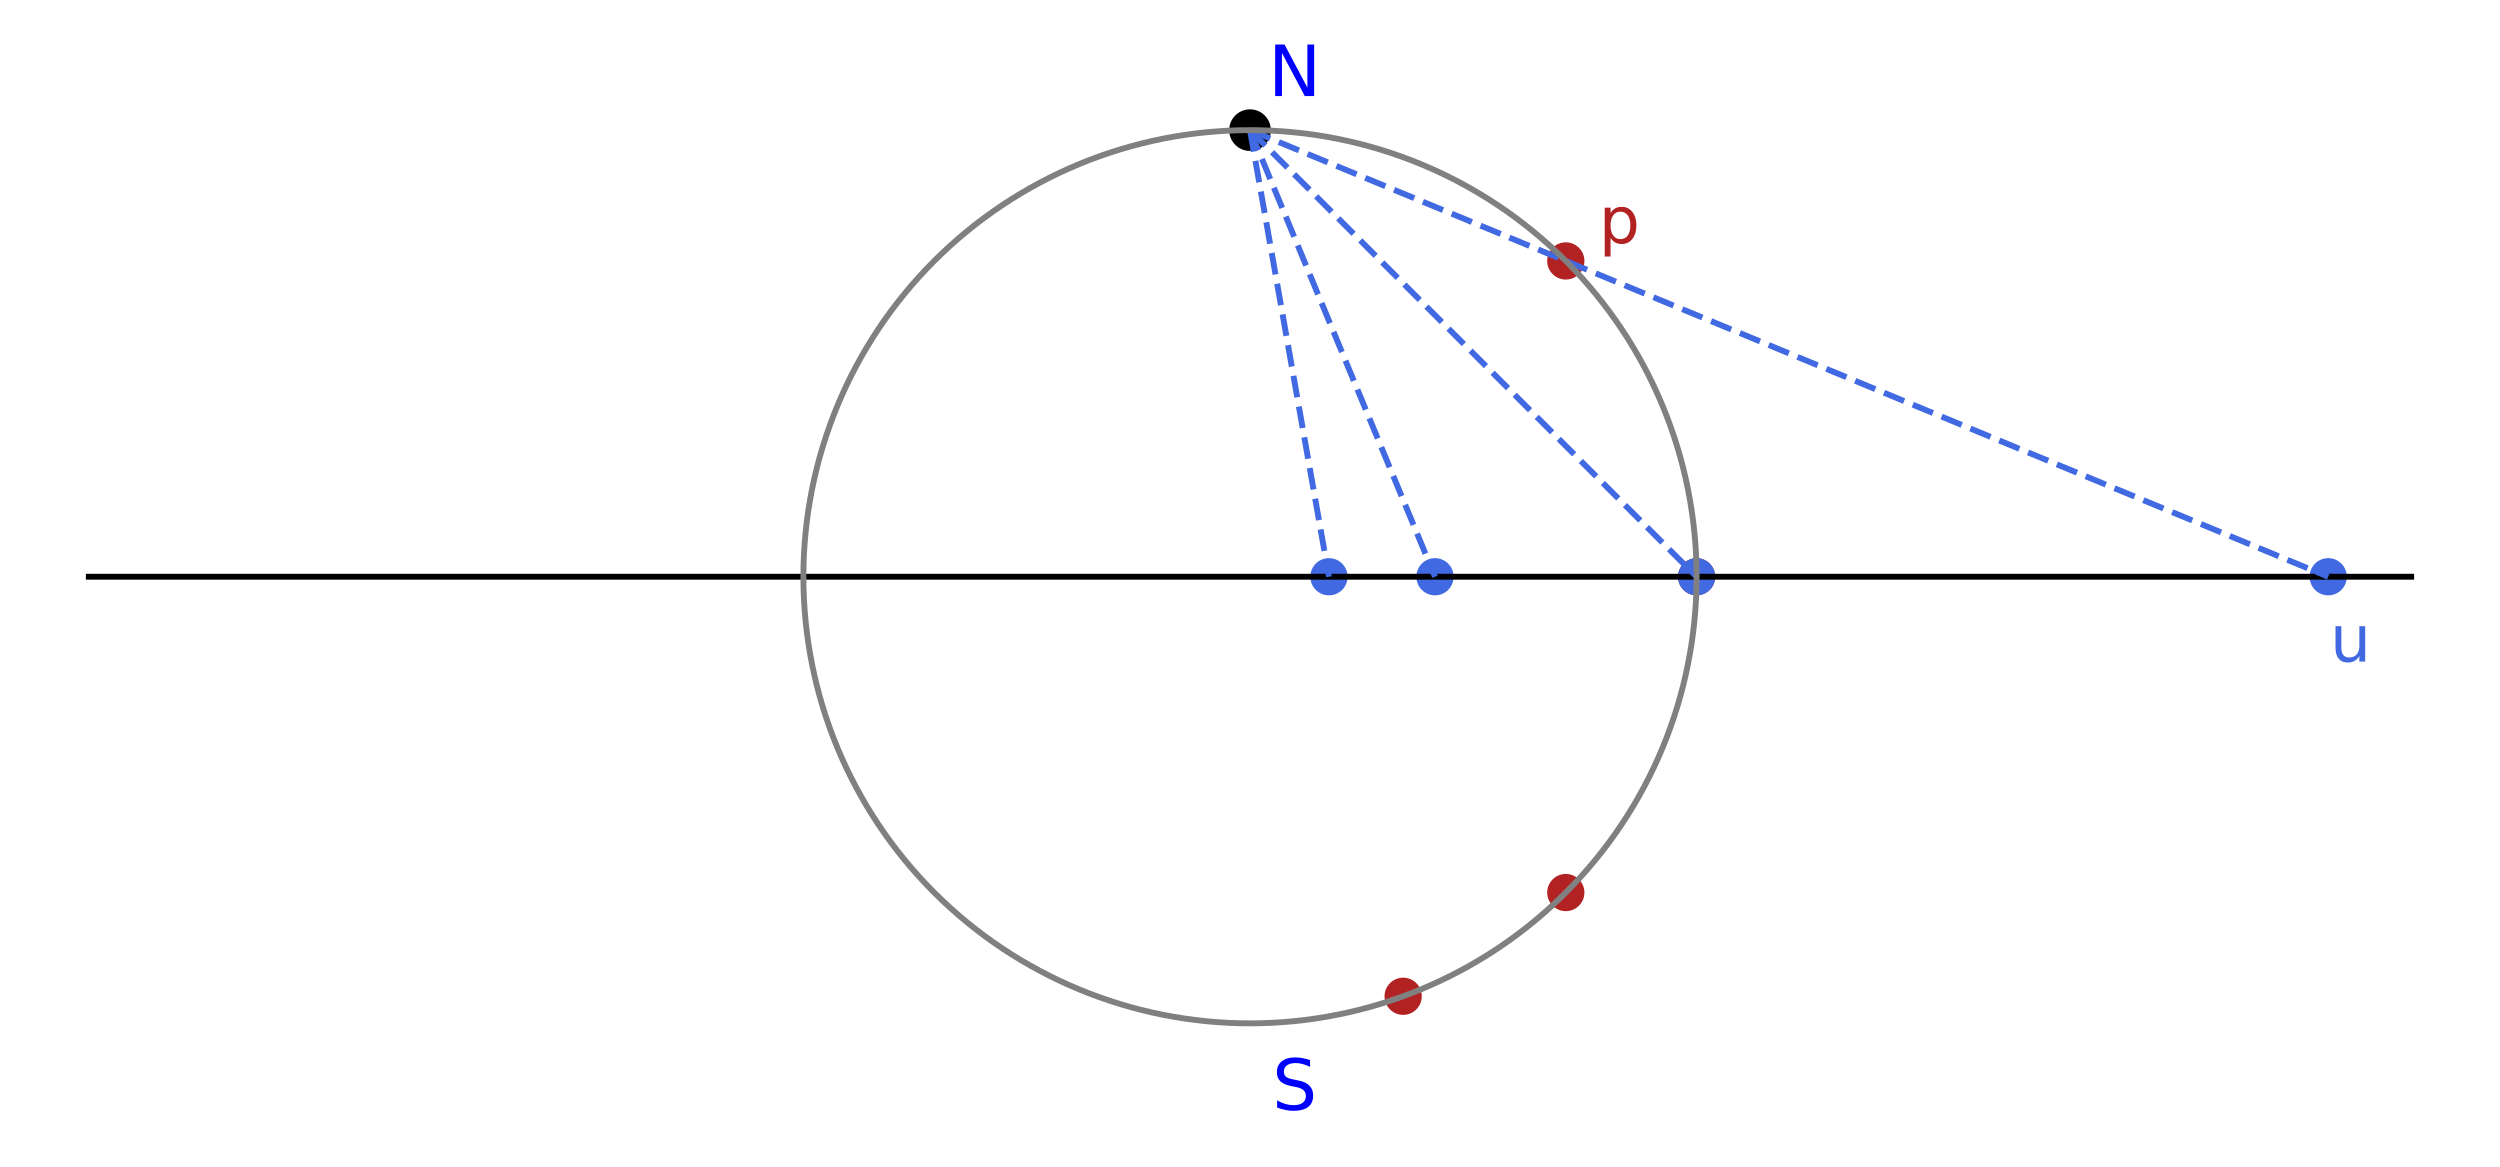
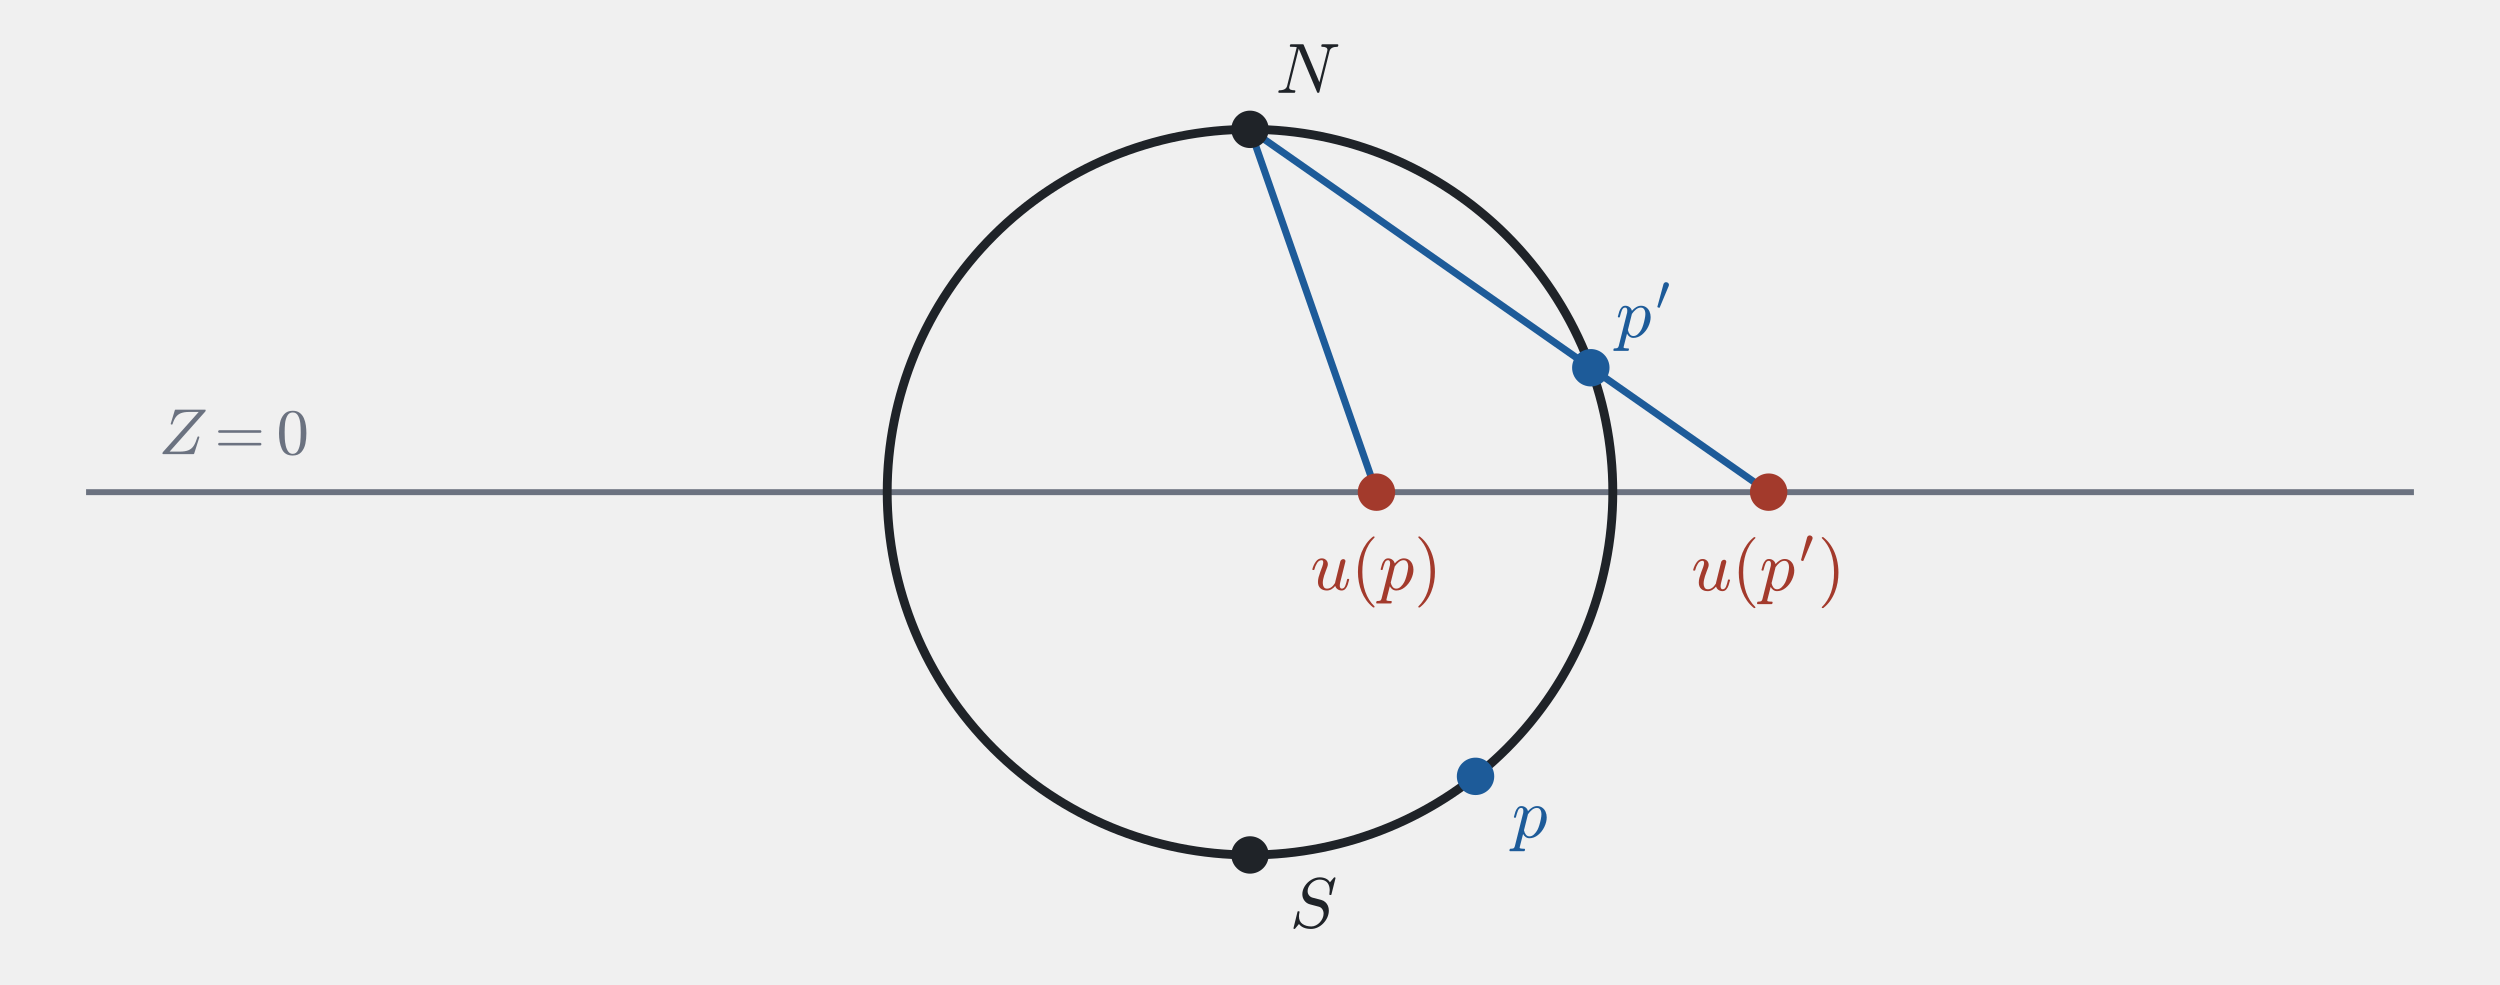
- <svg xmlns="http://www.w3.org/2000/svg" xmlns:xlink="http://www.w3.org/1999/xlink" width="424.8pt" height="198.279pt" viewBox="0 0 424.8 198.279" version="1.1">
+ <svg xmlns="http://www.w3.org/2000/svg" xmlns:xlink="http://www.w3.org/1999/xlink" width="422.64pt" height="166.402pt" viewBox="0 0 422.64 166.402" version="1.1">
  <defs>
    <style type="text/css">*{stroke-linejoin: round; stroke-linecap: butt}</style>
  </defs>
  <g id="figure_1">
    <g id="patch_1">
-       <path d="M 0 198.279  L 424.8 198.279  L 424.8 0  L 0 0  z " style="fill: #ffffff" />
+       <path d="M 0 166.402  L 422.64 166.402  L 422.64 0  L 0 0  L 0 166.402  z " style="fill: none" />
    </g>
    <g id="axes_1">
      <g id="patch_2">
-         <path d="M 7.2 188.717  L 417.6 188.717  L 417.6 9.562  L 7.2 9.562  z " style="fill: #ffffff" />
-       </g>
-       <g id="PathCollection_1">
-         <path d="M 212.4 25.649  C 213.338 25.649 214.237 25.276 214.9 24.613  C 215.563 23.95 215.936 23.051 215.936 22.113  C 215.936 21.176 215.563 20.276 214.9 19.613  C 214.237 18.95 213.338 18.578 212.4 18.578  C 211.462 18.578 210.563 18.95 209.9 19.613  C 209.237 20.276 208.864 21.176 208.864 22.113  C 208.864 23.051 209.237 23.95 209.9 24.613  C 210.563 25.276 211.462 25.649 212.4 25.649  z " clip-path="url(#p0c7ce0d36b)" />
-       </g>
-       <g id="PathCollection_2">
-         <path d="M 266.061 47.503  C 266.899 47.503 267.704 47.169 268.297 46.576  C 268.89 45.983 269.223 45.179 269.223 44.34  C 269.223 43.502 268.89 42.697 268.297 42.104  C 267.704 41.511 266.899 41.178 266.061 41.178  C 265.222 41.178 264.418 41.511 263.825 42.104  C 263.232 42.697 262.898 43.502 262.898 44.34  C 262.898 45.179 263.232 45.983 263.825 46.576  C 264.418 47.169 265.222 47.503 266.061 47.503  z " clip-path="url(#p0c7ce0d36b)" style="fill: #b22222" />
-       </g>
-       <g id="PathCollection_3">
-         <path d="M 395.609 101.163  C 396.447 101.163 397.252 100.83 397.845 100.237  C 398.438 99.644 398.771 98.84 398.771 98.001  C 398.771 97.162 398.438 96.358 397.845 95.765  C 397.252 95.172 396.447 94.839 395.609 94.839  C 394.77 94.839 393.966 95.172 393.373 95.765  C 392.78 96.358 392.447 97.162 392.447 98.001  C 392.447 98.84 392.78 99.644 393.373 100.237  C 393.966 100.83 394.77 101.163 395.609 101.163  z " clip-path="url(#p0c7ce0d36b)" style="fill: #4169e1" />
-       </g>
-       <g id="PathCollection_4">
-         <path d="M 288.288 101.163  C 289.126 101.163 289.931 100.83 290.524 100.237  C 291.117 99.644 291.45 98.84 291.45 98.001  C 291.45 97.162 291.117 96.358 290.524 95.765  C 289.931 95.172 289.126 94.839 288.288 94.839  C 287.449 94.839 286.645 95.172 286.052 95.765  C 285.458 96.358 285.125 97.162 285.125 98.001  C 285.125 98.84 285.458 99.644 286.052 100.237  C 286.645 100.83 287.449 101.163 288.288 101.163  z " clip-path="url(#p0c7ce0d36b)" style="fill: #b22222" />
-       </g>
-       <g id="PathCollection_5">
-         <path d="M 288.288 101.163  C 289.126 101.163 289.931 100.83 290.524 100.237  C 291.117 99.644 291.45 98.84 291.45 98.001  C 291.45 97.162 291.117 96.358 290.524 95.765  C 289.931 95.172 289.126 94.839 288.288 94.839  C 287.449 94.839 286.645 95.172 286.052 95.765  C 285.458 96.358 285.125 97.162 285.125 98.001  C 285.125 98.84 285.458 99.644 286.052 100.237  C 286.645 100.83 287.449 101.163 288.288 101.163  z " clip-path="url(#p0c7ce0d36b)" style="fill: #4169e1" />
-       </g>
-       <g id="PathCollection_6">
-         <path d="M 266.061 154.824  C 266.899 154.824 267.704 154.491 268.297 153.898  C 268.89 153.305 269.223 152.5 269.223 151.662  C 269.223 150.823 268.89 150.019 268.297 149.426  C 267.704 148.832 266.899 148.499 266.061 148.499  C 265.222 148.499 264.418 148.832 263.825 149.426  C 263.232 150.019 262.898 150.823 262.898 151.662  C 262.898 152.5 263.232 153.305 263.825 153.898  C 264.418 154.491 265.222 154.824 266.061 154.824  z " clip-path="url(#p0c7ce0d36b)" style="fill: #b22222" />
-       </g>
-       <g id="PathCollection_7">
-         <path d="M 243.834 101.163  C 244.672 101.163 245.477 100.83 246.07 100.237  C 246.663 99.644 246.996 98.84 246.996 98.001  C 246.996 97.162 246.663 96.358 246.07 95.765  C 245.477 95.172 244.672 94.839 243.834 94.839  C 242.995 94.839 242.191 95.172 241.598 95.765  C 241.005 96.358 240.671 97.162 240.671 98.001  C 240.671 98.84 241.005 99.644 241.598 100.237  C 242.191 100.83 242.995 101.163 243.834 101.163  z " clip-path="url(#p0c7ce0d36b)" style="fill: #4169e1" />
-       </g>
-       <g id="PathCollection_8">
-         <path d="M 238.422 172.45  C 239.26 172.45 240.065 172.117 240.658 171.524  C 241.251 170.931 241.584 170.126 241.584 169.288  C 241.584 168.449 241.251 167.645 240.658 167.052  C 240.065 166.459 239.26 166.125 238.422 166.125  C 237.583 166.125 236.779 166.459 236.186 167.052  C 235.593 167.645 235.259 168.449 235.259 169.288  C 235.259 170.126 235.593 170.931 236.186 171.524  C 236.779 172.117 237.583 172.45 238.422 172.45  z " clip-path="url(#p0c7ce0d36b)" style="fill: #b22222" />
-       </g>
-       <g id="PathCollection_9">
-         <path d="M 225.818 101.163  C 226.656 101.163 227.461 100.83 228.054 100.237  C 228.647 99.644 228.98 98.84 228.98 98.001  C 228.98 97.162 228.647 96.358 228.054 95.765  C 227.461 95.172 226.656 94.839 225.818 94.839  C 224.979 94.839 224.175 95.172 223.582 95.765  C 222.988 96.358 222.655 97.162 222.655 98.001  C 222.655 98.84 222.988 99.644 223.582 100.237  C 224.175 100.83 224.979 101.163 225.818 101.163  z " clip-path="url(#p0c7ce0d36b)" style="fill: #4169e1" />
+         <path d="M 7.2 156.556  L 415.44 156.556  L 415.44 9.845  L 7.2 9.845  L 7.2 156.556  z " style="fill: none" />
      </g>
      <g id="matplotlib.axis_1" />
      <g id="matplotlib.axis_2" />
      <g id="line2d_1">
-         <path d="M 15.092 98.001  L 409.708 98.001  " clip-path="url(#p0c7ce0d36b)" style="fill: none; stroke: #000000; stroke-linecap: square" />
+         <path d="M 15.051 83.201  L 407.589 83.201  " clip-path="url(#peb85d9f5e4)" style="fill: none; stroke: #6b7280; stroke-linecap: square" />
      </g>
      <g id="line2d_2">
-         <path d="M 212.4 22.113  L 395.609 98.001  " clip-path="url(#p0c7ce0d36b)" style="fill: none; stroke-dasharray: 3.7,1.6; stroke-dashoffset: 0; stroke: #4169e1" />
+         <path d="M 211.32 21.867  L 232.699 83.201  " clip-path="url(#peb85d9f5e4)" style="fill: none; stroke: #1d5b99; stroke-width: 1.2; stroke-linecap: square" />
      </g>
      <g id="line2d_3">
-         <path d="M 212.4 22.113  L 288.288 98.001  " clip-path="url(#p0c7ce0d36b)" style="fill: none; stroke-dasharray: 3.7,1.6; stroke-dashoffset: 0; stroke: #4169e1" />
-       </g>
-       <g id="line2d_4">
-         <path d="M 212.4 22.113  L 243.834 98.001  " clip-path="url(#p0c7ce0d36b)" style="fill: none; stroke-dasharray: 3.7,1.6; stroke-dashoffset: 0; stroke: #4169e1" />
-       </g>
-       <g id="line2d_5">
-         <path d="M 212.4 22.113  L 225.818 98.001  " clip-path="url(#p0c7ce0d36b)" style="fill: none; stroke-dasharray: 3.7,1.6; stroke-dashoffset: 0; stroke: #4169e1" />
+         <path d="M 211.32 21.867  L 299.001 83.201  " clip-path="url(#peb85d9f5e4)" style="fill: none; stroke: #1d5b99; stroke-width: 1.2; stroke-linecap: square" />
      </g>
      <g id="text_1">
-         <g style="fill: #0000ff" transform="translate(215.5 16.31812) scale(0.12 -0.12)">
+         <g style="fill: #1d5b99" transform="translate(255.586 141.6722) scale(0.12 -0.12)">
          <defs>
-             <path id="DejaVuSans-4e" d="M 628 4666  L 1478 4666  L 3547 763  L 3547 4666  L 4159 4666  L 4159 0  L 3309 0  L 1241 3903  L 1241 0  L 628 0  L 628 4666  z " transform="scale(0.015625)" />
+             <path id="Cmmi10-70" d="M -159 -1241  Q -219 -1241 -219 -1159  Q -197 -1019 -134 -1019  Q 66 -1019 145 -983  Q 225 -947 269 -800  L 991 2081  Q 1038 2200 1038 2388  Q 1038 2663 850 2663  Q 650 2663 553 2423  Q 456 2184 366 1819  Q 366 1778 313 1778  L 238 1778  Q 222 1778 203 1801  Q 184 1825 184 1844  Q 253 2122 317 2315  Q 381 2509 517 2668  Q 653 2828 856 2828  Q 1075 2828 1240 2704  Q 1406 2581 1453 2369  Q 1628 2572 1840 2700  Q 2053 2828 2278 2828  Q 2547 2828 2745 2684  Q 2944 2541 3044 2308  Q 3144 2075 3144 1806  Q 3144 1394 2933 953  Q 2722 513 2361 220  Q 2000 -72 1588 -72  Q 1400 -72 1248 34  Q 1097 141 1013 313  L 722 -825  Q 706 -919 703 -934  Q 703 -1019 1125 -1019  Q 1191 -1019 1191 -1100  Q 1169 -1184 1155 -1212  Q 1141 -1241 1081 -1241  L -159 -1241  z M 1594 97  Q 1816 97 2006 280  Q 2197 463 2316 691  Q 2403 863 2479 1111  Q 2556 1359 2612 1640  Q 2669 1922 2669 2088  Q 2669 2234 2630 2362  Q 2591 2491 2502 2577  Q 2413 2663 2266 2663  Q 2031 2663 1823 2495  Q 1616 2328 1447 2081  L 1447 2059  L 1094 647  Q 1138 419 1263 258  Q 1388 97 1594 97  z " transform="scale(0.015625)" />
          </defs>
-           <use xlink:href="#DejaVuSans-4e" />
+           <use xlink:href="#Cmmi10-70" transform="translate(0 0.8125)" />
        </g>
      </g>
      <g id="text_2">
-         <g style="fill: #b22222" transform="translate(271.6755 41.30465) scale(0.11 -0.11)">
+         <g style="fill: #a33a2c" transform="translate(221.5391 99.69433) scale(0.12 -0.12)">
          <defs>
-             <path id="DejaVuSans-70" d="M 1159 525  L 1159 -1331  L 581 -1331  L 581 3500  L 1159 3500  L 1159 2969  Q 1341 3281 1617 3432  Q 1894 3584 2278 3584  Q 2916 3584 3314 3078  Q 3713 2572 3713 1747  Q 3713 922 3314 415  Q 2916 -91 2278 -91  Q 1894 -91 1617 61  Q 1341 213 1159 525  z M 3116 1747  Q 3116 2381 2855 2742  Q 2594 3103 2138 3103  Q 1681 3103 1420 2742  Q 1159 2381 1159 1747  Q 1159 1113 1420 752  Q 1681 391 2138 391  Q 2594 391 2855 752  Q 3116 1113 3116 1747  z " transform="scale(0.015625)" />
+             <path id="Cmmi10-75" d="M 678 697  Q 678 906 734 1126  Q 791 1347 892 1617  Q 994 1888 1069 2088  Q 1153 2322 1153 2472  Q 1153 2663 1013 2663  Q 759 2663 595 2402  Q 431 2141 353 1819  Q 341 1778 300 1778  L 225 1778  Q 172 1778 172 1838  L 172 1856  Q 275 2238 487 2533  Q 700 2828 1025 2828  Q 1253 2828 1411 2678  Q 1569 2528 1569 2297  Q 1569 2178 1516 2047  Q 1488 1969 1388 1706  Q 1288 1444 1234 1272  Q 1181 1100 1147 934  Q 1113 769 1113 603  Q 1113 391 1203 244  Q 1294 97 1497 97  Q 1906 97 2216 603  Q 2222 628 2226 651  Q 2231 675 2234 697  L 2694 2553  Q 2716 2638 2794 2698  Q 2872 2759 2963 2759  Q 3041 2759 3098 2709  Q 3156 2659 3156 2578  Q 3156 2541 3150 2528  L 2688 684  Q 2644 494 2644 372  Q 2644 97 2828 97  Q 3034 97 3136 351  Q 3238 606 3309 941  Q 3322 978 3359 978  L 3438 978  Q 3463 978 3478 956  Q 3494 934 3494 916  Q 3425 641 3361 444  Q 3297 247 3159 87  Q 3022 -72 2816 -72  Q 2613 -72 2452 39  Q 2291 150 2234 341  Q 2088 153 1894 40  Q 1700 -72 1484 -72  Q 1116 -72 897 129  Q 678 331 678 697  z " transform="scale(0.015625)" />
+             <path id="Cmr10-28" d="M 1984 -1588  Q 1628 -1306 1370 -942  Q 1113 -578 948 -165  Q 784 247 703 697  Q 622 1147 622 1600  Q 622 2059 703 2509  Q 784 2959 951 3375  Q 1119 3791 1378 4153  Q 1638 4516 1984 4788  Q 1984 4800 2016 4800  L 2075 4800  Q 2094 4800 2109 4783  Q 2125 4766 2125 4744  Q 2125 4716 2113 4703  Q 1800 4397 1592 4047  Q 1384 3697 1257 3301  Q 1131 2906 1075 2482  Q 1019 2059 1019 1600  Q 1019 -434 2106 -1491  Q 2125 -1509 2125 -1544  Q 2125 -1559 2108 -1579  Q 2091 -1600 2075 -1600  L 2016 -1600  Q 1984 -1600 1984 -1588  z " transform="scale(0.015625)" />
+             <path id="Cmr10-29" d="M 416 -1600  Q 359 -1600 359 -1544  Q 359 -1516 372 -1503  Q 1466 -434 1466 1600  Q 1466 3634 384 4691  Q 359 4706 359 4744  Q 359 4766 376 4783  Q 394 4800 416 4800  L 475 4800  Q 494 4800 506 4788  Q 966 4425 1272 3906  Q 1578 3388 1720 2800  Q 1863 2213 1863 1600  Q 1863 1147 1786 708  Q 1709 269 1542 -157  Q 1375 -584 1119 -945  Q 863 -1306 506 -1588  Q 494 -1600 475 -1600  L 416 -1600  z " transform="scale(0.015625)" />
          </defs>
-           <use xlink:href="#DejaVuSans-70" />
+           <use xlink:href="#Cmmi10-75" />
+           <use xlink:href="#Cmr10-28" transform="translate(57.17773 0)" />
+           <use xlink:href="#Cmmi10-70" transform="translate(95.99609 0)" />
+           <use xlink:href="#Cmr10-29" transform="translate(146.2891 0)" />
        </g>
      </g>
      <g id="text_3">
-         <g style="fill: #4169e1" transform="translate(395.9176 112.4194) scale(0.11 -0.11)">
+         <g style="fill: #1d5b99" transform="translate(273.1557 57.0627) scale(0.12 -0.12)">
          <defs>
-             <path id="DejaVuSans-75" d="M 544 1381  L 544 3500  L 1119 3500  L 1119 1403  Q 1119 906 1312 657  Q 1506 409 1894 409  Q 2359 409 2629 706  Q 2900 1003 2900 1516  L 2900 3500  L 3475 3500  L 3475 0  L 2900 0  L 2900 538  Q 2691 219 2414 64  Q 2138 -91 1772 -91  Q 1169 -91 856 284  Q 544 659 544 1381  z M 1991 3584  L 1991 3584  z " transform="scale(0.015625)" />
+             <path id="Cmsy10-30" d="M 225 347  Q 184 359 184 409  L 966 3316  Q 1003 3434 1093 3506  Q 1184 3578 1300 3578  Q 1450 3578 1564 3479  Q 1678 3381 1678 3231  Q 1678 3166 1644 3084  L 488 319  Q 466 275 428 275  Q 394 275 320 306  Q 247 338 225 347  z " transform="scale(0.015625)" />
          </defs>
-           <use xlink:href="#DejaVuSans-75" />
+           <use xlink:href="#Cmmi10-70" transform="translate(0 0.601562)" />
+           <use xlink:href="#Cmsy10-30" transform="translate(56.59625 38.86563) scale(0.7)" />
        </g>
      </g>
      <g id="text_4">
-         <g style="fill: #0000ff" transform="translate(216.1797 188.5829) scale(0.12 -0.12)">
+         <g style="fill: #a33a2c" transform="translate(285.9214 99.87433) scale(0.12 -0.12)">
+           <use xlink:href="#Cmmi10-75" transform="translate(0 0.601562)" />
+           <use xlink:href="#Cmr10-28" transform="translate(57.17773 0.601562)" />
+           <use xlink:href="#Cmmi10-70" transform="translate(95.99609 0.601562)" />
+           <use xlink:href="#Cmsy10-30" transform="translate(152.5923 38.86563) scale(0.7)" />
+           <use xlink:href="#Cmr10-29" transform="translate(178.2129 0.601562)" />
+         </g>
+       </g>
+       <g id="text_5">
+         <g style="fill: #1f2328" transform="translate(215.6601 15.76875) scale(0.12 -0.12)">
          <defs>
-             <path id="DejaVuSans-53" d="M 3425 4513  L 3425 3897  Q 3066 4069 2747 4153  Q 2428 4238 2131 4238  Q 1616 4238 1336 4038  Q 1056 3838 1056 3469  Q 1056 3159 1242 3001  Q 1428 2844 1947 2747  L 2328 2669  Q 3034 2534 3370 2195  Q 3706 1856 3706 1288  Q 3706 609 3251 259  Q 2797 -91 1919 -91  Q 1588 -91 1214 -16  Q 841 59 441 206  L 441 856  Q 825 641 1194 531  Q 1563 422 1919 422  Q 2459 422 2753 634  Q 3047 847 3047 1241  Q 3047 1584 2836 1778  Q 2625 1972 2144 2069  L 1759 2144  Q 1053 2284 737 2584  Q 422 2884 422 3419  Q 422 4038 858 4394  Q 1294 4750 2059 4750  Q 2388 4750 2728 4690  Q 3069 4631 3425 4513  z " transform="scale(0.015625)" />
+             <path id="Cmmi10-4e" d="M 300 0  Q 238 0 238 84  Q 241 100 250 139  Q 259 178 276 201  Q 294 225 319 225  Q 931 225 1031 616  L 1900 4116  Q 1722 4147 1338 4147  Q 1275 4147 1275 4231  Q 1278 4247 1287 4286  Q 1297 4325 1314 4348  Q 1331 4372 1356 4372  L 2463 4372  Q 2509 4372 2522 4331  L 3944 947  L 4653 3781  Q 4666 3850 4666 3878  Q 4666 4147 4172 4147  Q 4109 4147 4109 4231  Q 4131 4313 4143 4342  Q 4156 4372 4219 4372  L 5588 4372  Q 5650 4372 5650 4288  Q 5647 4272 5637 4233  Q 5628 4194 5611 4170  Q 5594 4147 5569 4147  Q 4956 4147 4856 3756  L 3938 56  Q 3916 0 3872 0  L 3794 0  Q 3750 0 3738 44  L 2106 3916  L 2094 3956  Q 2081 3969 2081 3975  L 1234 588  Q 1228 572 1225 548  Q 1222 525 1216 494  Q 1216 328 1359 276  Q 1503 225 1716 225  Q 1778 225 1778 141  Q 1756 53 1740 26  Q 1725 0 1672 0  L 300 0  z " transform="scale(0.015625)" />
          </defs>
-           <use xlink:href="#DejaVuSans-53" />
+           <use xlink:href="#Cmmi10-4e" transform="translate(0 0.6875)" />
+         </g>
+       </g>
+       <g id="text_6">
+         <g style="fill: #1f2328" transform="translate(218.0268 156.8373) scale(0.12 -0.12)">
+           <defs>
+             <path id="Cmmi10-53" d="M 391 -141  Q 372 -141 356 -119  Q 341 -97 341 -78  L 709 1416  Q 722 1453 763 1453  L 838 1453  Q 863 1453 877 1434  Q 891 1416 891 1388  Q 838 1169 838 997  Q 838 534 1156 309  Q 1475 84 1959 84  Q 2169 84 2372 187  Q 2575 291 2726 456  Q 2878 622 2968 826  Q 3059 1031 3059 1241  Q 3059 1466 2940 1642  Q 2822 1819 2613 1869  L 1831 2075  Q 1516 2159 1328 2414  Q 1141 2669 1141 2988  Q 1141 3372 1369 3728  Q 1597 4084 1964 4298  Q 2331 4513 2713 4513  Q 3006 4513 3251 4405  Q 3497 4297 3628 4063  L 3994 4494  Q 4031 4513 4038 4513  L 4078 4513  Q 4103 4513 4118 4491  Q 4134 4469 4134 4447  L 3763 2963  Q 3753 2919 3713 2919  L 3634 2919  Q 3578 2919 3578 2988  Q 3609 3191 3609 3341  Q 3609 3638 3507 3858  Q 3406 4078 3201 4192  Q 2997 4306 2694 4306  Q 2438 4306 2184 4159  Q 1931 4013 1775 3769  Q 1619 3525 1619 3263  Q 1619 3056 1739 2897  Q 1859 2738 2059 2681  L 2841 2478  Q 3053 2422 3211 2280  Q 3369 2138 3450 1942  Q 3531 1747 3531 1516  Q 3531 1213 3403 917  Q 3275 622 3045 378  Q 2816 134 2525 -3  Q 2234 -141 1931 -141  Q 1169 -141 838 306  L 481 -122  Q 444 -141 434 -141  L 391 -141  z " transform="scale(0.015625)" />
+           </defs>
+           <use xlink:href="#Cmmi10-53" transform="translate(0 0.484375)" />
+         </g>
+       </g>
+       <g id="text_7">
+         <g style="fill: #6b7280" transform="translate(26.82442 76.84437) scale(0.11 -0.11)">
+           <defs>
+             <path id="Cmmi10-5a" d="M 372 50  Q 372 144 416 197  L 3938 4147  L 2994 4147  Q 2525 4147 2217 4036  Q 1909 3925 1707 3667  Q 1506 3409 1369 2963  Q 1356 2906 1306 2906  L 1247 2906  Q 1184 2906 1184 2988  L 1588 4313  Q 1600 4372 1650 4372  L 4569 4372  Q 4622 4372 4622 4319  Q 4622 4225 4581 4184  L 1075 244  L 2047 244  Q 2613 244 2936 383  Q 3259 522 3448 822  Q 3638 1122 3816 1678  Q 3822 1700 3839 1717  Q 3856 1734 3878 1734  L 3938 1734  Q 4000 1734 4000 1650  L 3494 56  Q 3466 0 3431 0  L 428 0  Q 372 0 372 50  z " transform="scale(0.015625)" />
+             <path id="Cmr10-3d" d="M 481 850  Q 428 850 393 890  Q 359 931 359 978  Q 359 1031 393 1068  Q 428 1106 481 1106  L 4500 1106  Q 4547 1106 4581 1068  Q 4616 1031 4616 978  Q 4616 931 4581 890  Q 4547 850 4500 850  L 481 850  z M 481 2094  Q 428 2094 393 2131  Q 359 2169 359 2222  Q 359 2269 393 2309  Q 428 2350 481 2350  L 4500 2350  Q 4547 2350 4581 2309  Q 4616 2269 4616 2222  Q 4616 2169 4581 2131  Q 4547 2094 4500 2094  L 481 2094  z " transform="scale(0.015625)" />
+             <path id="Cmr10-30" d="M 1600 -141  Q 816 -141 533 504  Q 250 1150 250 2041  Q 250 2597 351 3087  Q 453 3578 754 3920  Q 1056 4263 1600 4263  Q 2022 4263 2290 4056  Q 2559 3850 2700 3523  Q 2841 3197 2892 2823  Q 2944 2450 2944 2041  Q 2944 1491 2842 1011  Q 2741 531 2444 195  Q 2147 -141 1600 -141  z M 1600 25  Q 1956 25 2131 390  Q 2306 756 2347 1200  Q 2388 1644 2388 2144  Q 2388 2625 2347 3031  Q 2306 3438 2132 3767  Q 1959 4097 1600 4097  Q 1238 4097 1063 3765  Q 888 3434 847 3029  Q 806 2625 806 2144  Q 806 1788 823 1472  Q 841 1156 916 820  Q 991 484 1158 254  Q 1325 25 1600 25  z " transform="scale(0.015625)" />
+           </defs>
+           <use xlink:href="#Cmmi10-5a" transform="translate(0 0.6875)" />
+           <use xlink:href="#Cmr10-3d" transform="translate(85.77148 0.6875)" />
+           <use xlink:href="#Cmr10-30" transform="translate(181.0156 0.6875)" />
        </g>
      </g>
      <g id="patch_3">
-         <path d="M 212.4 173.889  C 232.526 173.889 251.83 165.893 266.061 151.662  C 280.292 137.431 288.288 118.127 288.288 98.001  C 288.288 77.875 280.292 58.571 266.061 44.34  C 251.83 30.109 232.526 22.113 212.4 22.113  C 192.274 22.113 172.97 30.109 158.739 44.34  C 144.508 58.571 136.512 77.875 136.512 98.001  C 136.512 118.127 144.508 137.431 158.739 151.662  C 172.97 165.893 192.274 173.889 212.4 173.889  L 212.4 173.889  z " clip-path="url(#p0c7ce0d36b)" style="fill: none; stroke: #808080; stroke-linejoin: miter" />
+         <path d="M 211.32 144.535  C 227.586 144.535 243.188 138.072 254.69 126.571  C 266.192 115.069 272.654 99.467 272.654 83.201  C 272.654 66.935 266.192 51.333 254.69 39.831  C 243.188 28.329 227.586 21.867 211.32 21.867  C 195.054 21.867 179.452 28.329 167.95 39.831  C 156.448 51.333 149.986 66.935 149.986 83.201  C 149.986 99.467 156.448 115.069 167.95 126.571  C 179.452 138.072 195.054 144.535 211.32 144.535  L 211.32 144.535  z " clip-path="url(#peb85d9f5e4)" style="fill: none; stroke: #1f2328; stroke-width: 1.5; stroke-linejoin: miter" />
+       </g>
+       <g id="PathCollection_1">
+         <path d="M 249.446 134.408  C 250.285 134.408 251.089 134.075 251.682 133.482  C 252.275 132.889 252.608 132.084 252.608 131.245  C 252.608 130.407 252.275 129.602 251.682 129.009  C 251.089 128.416 250.285 128.083 249.446 128.083  C 248.607 128.083 247.803 128.416 247.21 129.009  C 246.617 129.602 246.284 130.407 246.284 131.245  C 246.284 132.084 246.617 132.889 247.21 133.482  C 247.803 134.075 248.607 134.408 249.446 134.408  z " clip-path="url(#peb85d9f5e4)" style="fill: #1d5b99" />
+       </g>
+       <g id="PathCollection_2">
+         <path d="M 232.699 86.363  C 233.538 86.363 234.342 86.03 234.935 85.437  C 235.528 84.844 235.861 84.039 235.861 83.201  C 235.861 82.362 235.528 81.558 234.935 80.965  C 234.342 80.372 233.538 80.039 232.699 80.039  C 231.86 80.039 231.056 80.372 230.463 80.965  C 229.87 81.558 229.537 82.362 229.537 83.201  C 229.537 84.039 229.87 84.844 230.463 85.437  C 231.056 86.03 231.86 86.363 232.699 86.363  z " clip-path="url(#peb85d9f5e4)" style="fill: #a33a2c" />
+       </g>
+       <g id="PathCollection_3">
+         <path d="M 268.936 65.332  C 269.774 65.332 270.579 64.999 271.172 64.406  C 271.765 63.813 272.098 63.008 272.098 62.169  C 272.098 61.331 271.765 60.526 271.172 59.933  C 270.579 59.34 269.774 59.007 268.936 59.007  C 268.097 59.007 267.293 59.34 266.7 59.933  C 266.107 60.526 265.773 61.331 265.773 62.169  C 265.773 63.008 266.107 63.813 266.7 64.406  C 267.293 64.999 268.097 65.332 268.936 65.332  z " clip-path="url(#peb85d9f5e4)" style="fill: #1d5b99" />
+       </g>
+       <g id="PathCollection_4">
+         <path d="M 299.001 86.363  C 299.84 86.363 300.644 86.03 301.237 85.437  C 301.83 84.844 302.164 84.039 302.164 83.201  C 302.164 82.362 301.83 81.558 301.237 80.965  C 300.644 80.372 299.84 80.039 299.001 80.039  C 298.163 80.039 297.358 80.372 296.765 80.965  C 296.172 81.558 295.839 82.362 295.839 83.201  C 295.839 84.039 296.172 84.844 296.765 85.437  C 297.358 86.03 298.163 86.363 299.001 86.363  z " clip-path="url(#peb85d9f5e4)" style="fill: #a33a2c" />
+       </g>
+       <g id="PathCollection_5">
+         <path d="M 211.32 25.029  C 212.159 25.029 212.963 24.696 213.556 24.103  C 214.149 23.51 214.482 22.705 214.482 21.867  C 214.482 21.028 214.149 20.224 213.556 19.631  C 212.963 19.038 212.159 18.704 211.32 18.704  C 210.481 18.704 209.677 19.038 209.084 19.631  C 208.491 20.224 208.158 21.028 208.158 21.867  C 208.158 22.705 208.491 23.51 209.084 24.103  C 209.677 24.696 210.481 25.029 211.32 25.029  z " clip-path="url(#peb85d9f5e4)" style="fill: #1f2328" />
+       </g>
+       <g id="PathCollection_6">
+         <path d="M 211.32 147.697  C 212.159 147.697 212.963 147.364 213.556 146.771  C 214.149 146.178 214.482 145.374 214.482 144.535  C 214.482 143.696 214.149 142.892 213.556 142.299  C 212.963 141.706 212.159 141.373 211.32 141.373  C 210.481 141.373 209.677 141.706 209.084 142.299  C 208.491 142.892 208.158 143.696 208.158 144.535  C 208.158 145.374 208.491 146.178 209.084 146.771  C 209.677 147.364 210.481 147.697 211.32 147.697  z " clip-path="url(#peb85d9f5e4)" style="fill: #1f2328" />
      </g>
    </g>
  </g>
  <defs>
-     <clipPath id="p0c7ce0d36b">
-       <rect x="7.2" y="9.562" width="410.4" height="179.155" />
+     <clipPath id="peb85d9f5e4">
+       <rect x="7.2" y="9.845" width="408.24" height="146.711" />
    </clipPath>
  </defs>
</svg>
